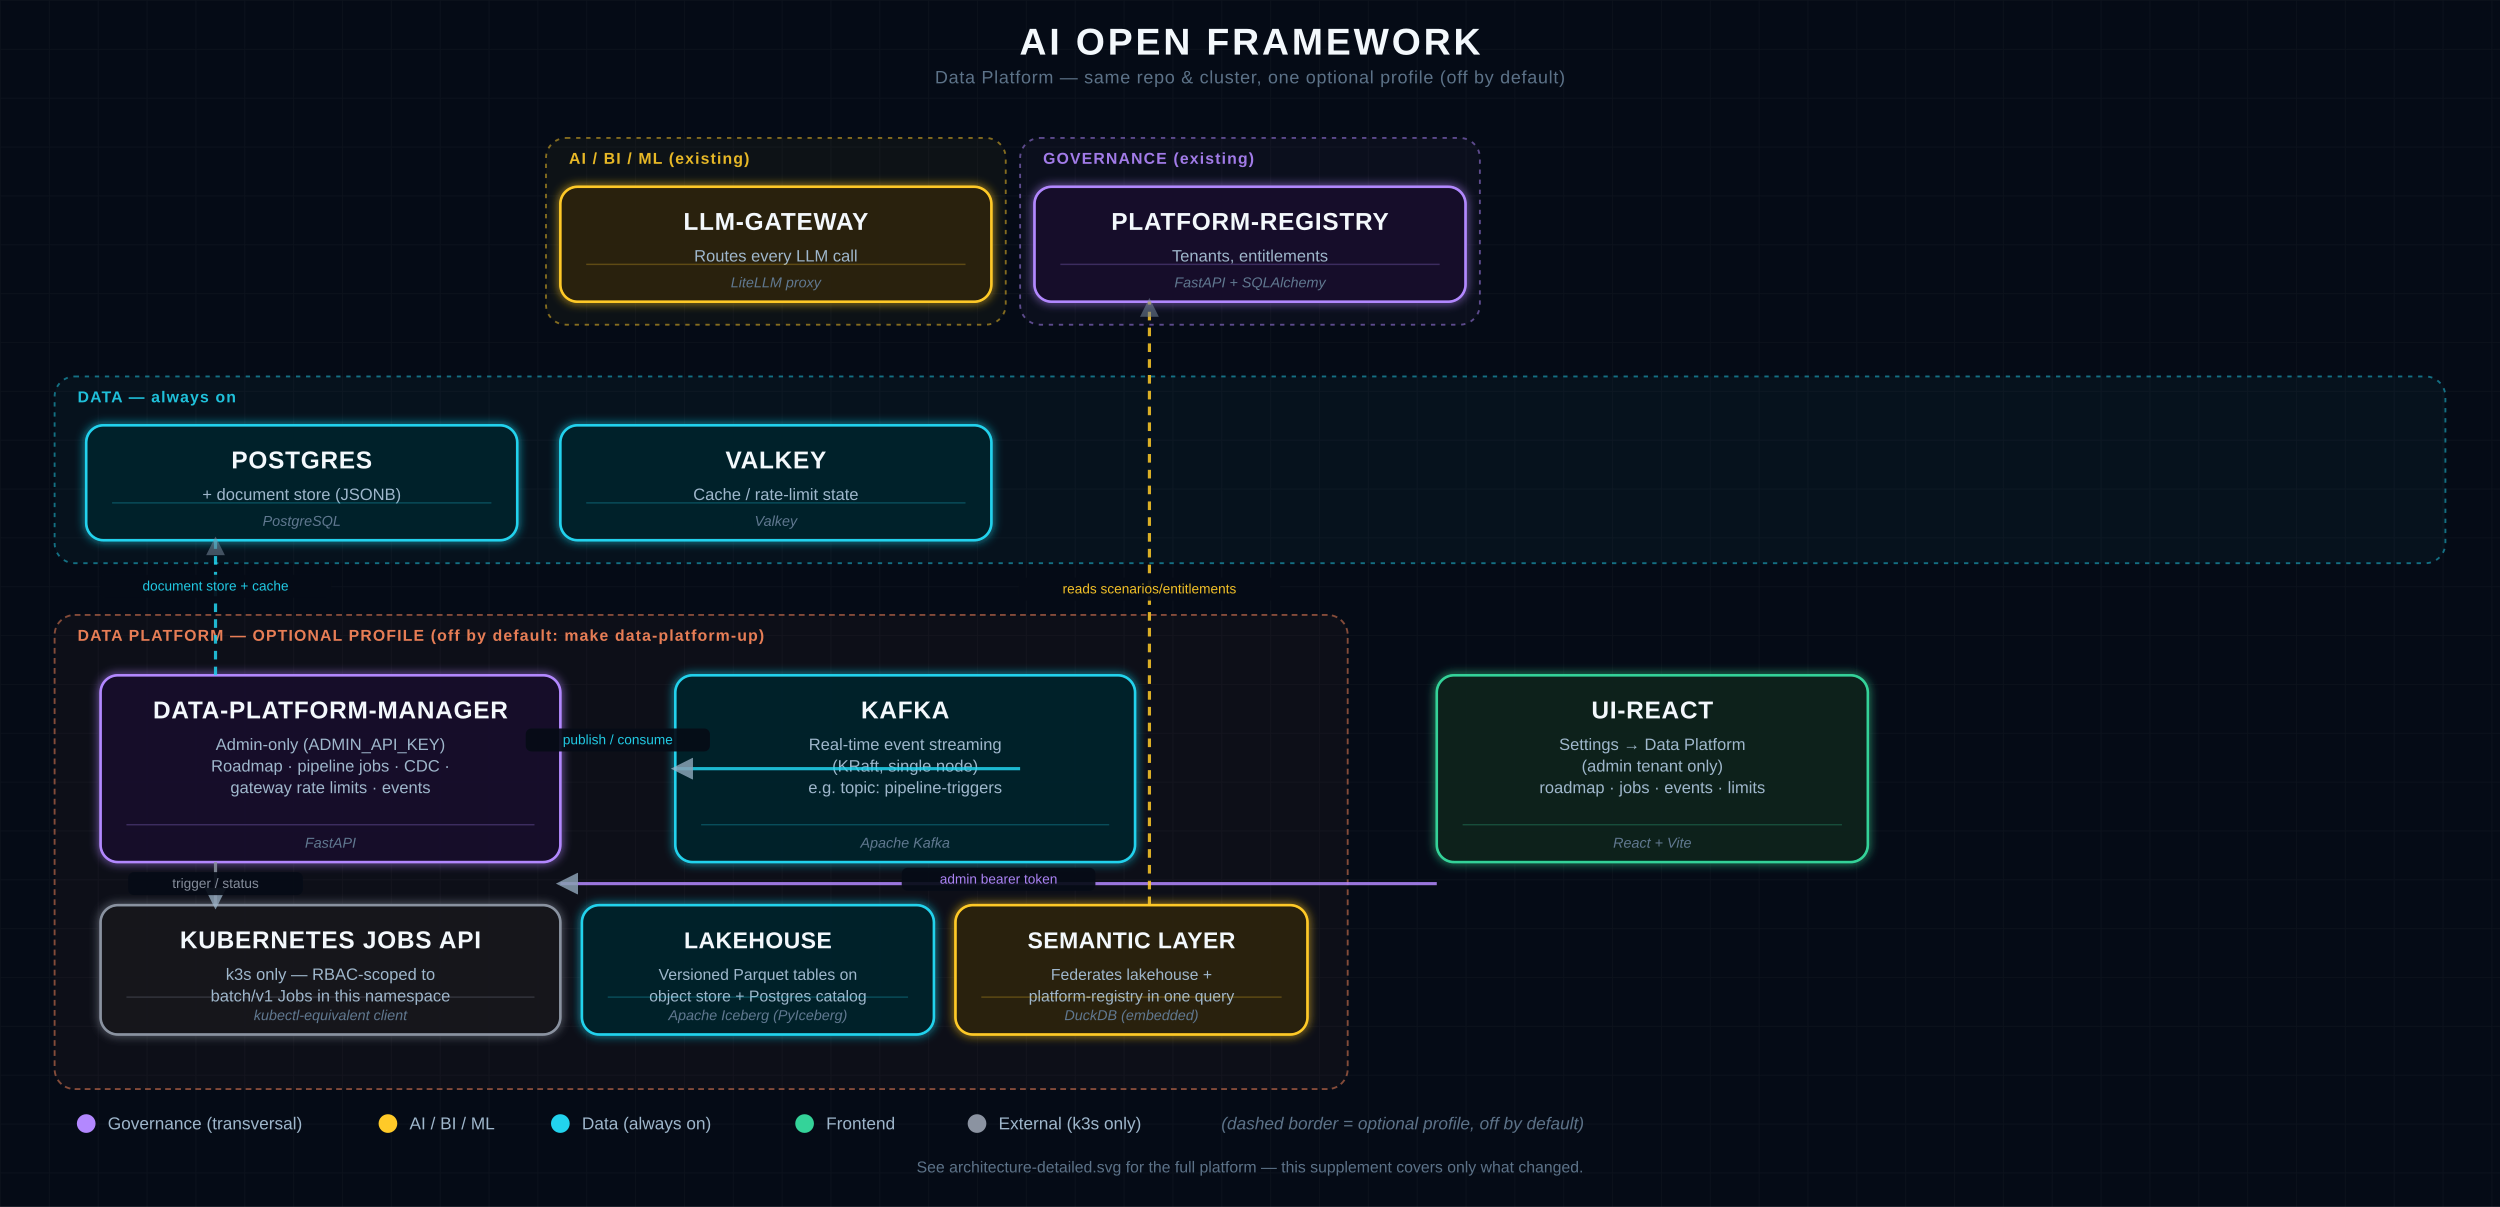
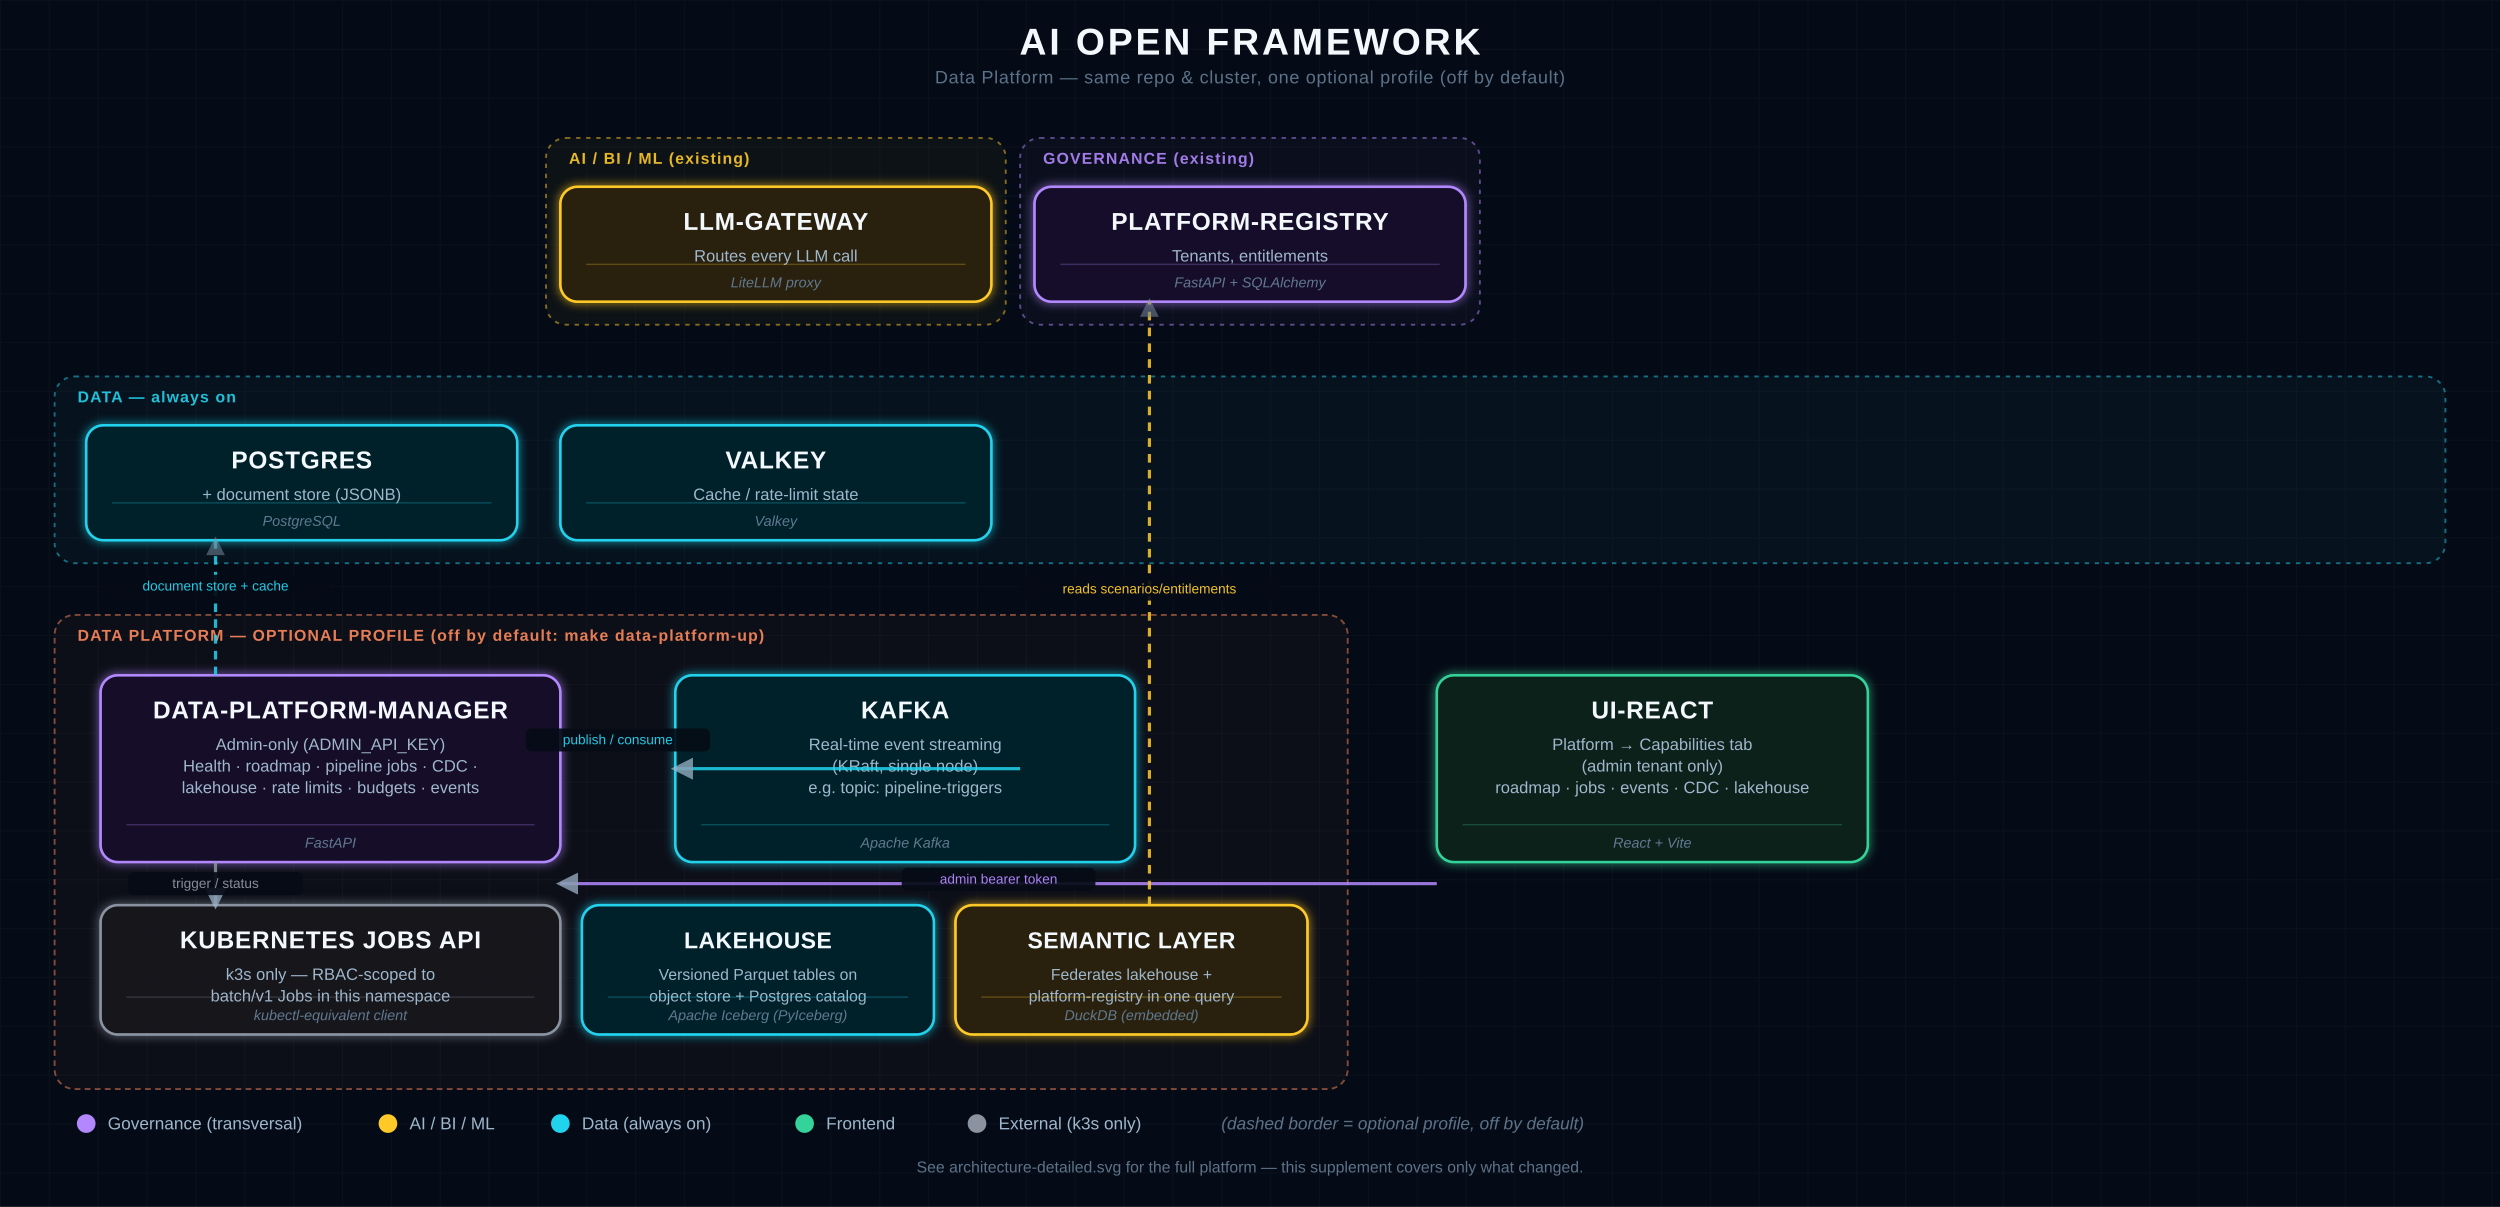
<svg xmlns="http://www.w3.org/2000/svg" width="1740" height="840" viewBox="0 0 1740 840">
  <defs>
    <filter id="glow" x="-40%" y="-40%" width="180%" height="180%">
      <feGaussianBlur in="SourceGraphic" stdDeviation="3.2" result="blur" />
      <feMerge>
        <feMergeNode in="blur" />
        <feMergeNode in="SourceGraphic" />
      </feMerge>
    </filter>
    <pattern id="grid" width="34" height="34" patternUnits="userSpaceOnUse">
      <path d="M 34 0 L 0 0 0 34" fill="none" stroke="rgba(255,255,255,0.035)" stroke-width="1" />
    </pattern>
    <marker id="arrow-primary" viewBox="0 0 10 10" refX="8" refY="5" markerWidth="7" markerHeight="7" orient="auto-start-reverse">
      <path d="M 0 0 L 10 5 L 0 10 z" fill="#9fb7cc" opacity="0.85" />
    </marker>
    <marker id="arrow-secondary" viewBox="0 0 10 10" refX="8" refY="5" markerWidth="6" markerHeight="6" orient="auto-start-reverse">
      <path d="M 0 0 L 10 5 L 0 10 z" fill="#7d8fa3" opacity="0.6" />
    </marker>
  </defs>
  <rect x="0" y="0" width="1740" height="840" fill="#050b16" />
  <rect x="0" y="0" width="1740" height="840" fill="url(#grid)" />
  <text x="870.0" y="38" text-anchor="middle" font-family="Arial, Helvetica, sans-serif" font-size="26" font-weight="800" letter-spacing="2" fill="#f3f8fc">AI OPEN FRAMEWORK</text>
  <text x="870.0" y="58" text-anchor="middle" font-family="Arial, Helvetica, sans-serif" font-size="12.5" letter-spacing="0.5" fill="#5c7288">Data Platform — same repo &amp; cluster, one optional profile (off by default)</text>
  <rect x="380" y="96" width="320" height="130" rx="14" fill="#ffca28" fill-opacity="0.035" stroke="#ffca28" stroke-opacity="0.5" stroke-width="1.3" stroke-dasharray="3 4" />
  <text x="396" y="114" font-family="Arial, Helvetica, sans-serif" font-size="11" font-weight="700" letter-spacing="0.8" fill="#ffca28" fill-opacity="0.9">AI / BI / ML (existing)</text>
  <rect x="710" y="96" width="320" height="130" rx="14" fill="#b388ff" fill-opacity="0.035" stroke="#b388ff" stroke-opacity="0.5" stroke-width="1.3" stroke-dasharray="3 4" />
  <text x="726" y="114" font-family="Arial, Helvetica, sans-serif" font-size="11" font-weight="700" letter-spacing="0.8" fill="#b388ff" fill-opacity="0.9">GOVERNANCE (existing)</text>
  <rect x="720" y="130" width="300" height="80" rx="12" fill="#160f2b" stroke="#b388ff" stroke-width="1.8" filter="url(#glow)" opacity="0.98" />
  <rect x="720" y="130" width="300" height="80" rx="12" fill="none" stroke="#b388ff" stroke-width="1.1" opacity="0.9" />
  <text x="870.0" y="160" text-anchor="middle" font-family="Arial, Helvetica, sans-serif" font-size="17" font-weight="700" letter-spacing="0.5" fill="#f3f8fc">PLATFORM-REGISTRY</text>
  <text x="870.0" y="182" text-anchor="middle" font-family="Arial, Helvetica, sans-serif" font-size="11.5" fill="#9fb7cc">Tenants, entitlements</text>
  <line x1="738" y1="184" x2="1002" y2="184" stroke="#b388ff" stroke-opacity="0.25" />
  <text x="870.0" y="200" text-anchor="middle" font-family="Arial, Helvetica, sans-serif" font-size="10" font-style="italic" fill="#607890">FastAPI + SQLAlchemy</text>
  <rect x="390" y="130" width="300" height="80" rx="12" fill="#2a2008" stroke="#ffca28" stroke-width="1.8" filter="url(#glow)" opacity="0.98" />
  <rect x="390" y="130" width="300" height="80" rx="12" fill="none" stroke="#ffca28" stroke-width="1.1" opacity="0.9" />
  <text x="540.0" y="160" text-anchor="middle" font-family="Arial, Helvetica, sans-serif" font-size="17" font-weight="700" letter-spacing="0.5" fill="#f3f8fc">LLM-GATEWAY</text>
  <text x="540.0" y="182" text-anchor="middle" font-family="Arial, Helvetica, sans-serif" font-size="11.5" fill="#9fb7cc">Routes every LLM call</text>
  <line x1="408" y1="184" x2="672" y2="184" stroke="#ffca28" stroke-opacity="0.25" />
  <text x="540.0" y="200" text-anchor="middle" font-family="Arial, Helvetica, sans-serif" font-size="10" font-style="italic" fill="#607890">LiteLLM proxy</text>
  <rect x="38" y="262" width="1664" height="130" rx="14" fill="#22d3ee" fill-opacity="0.035" stroke="#22d3ee" stroke-opacity="0.5" stroke-width="1.3" stroke-dasharray="3 4" />
  <text x="54" y="280" font-family="Arial, Helvetica, sans-serif" font-size="11" font-weight="700" letter-spacing="0.8" fill="#22d3ee" fill-opacity="0.9">DATA — always on</text>
  <rect x="60" y="296" width="300" height="80" rx="12" fill="#06232a" stroke="#22d3ee" stroke-width="1.8" filter="url(#glow)" opacity="0.98" />
  <rect x="60" y="296" width="300" height="80" rx="12" fill="none" stroke="#22d3ee" stroke-width="1.1" opacity="0.9" />
  <text x="210.0" y="326" text-anchor="middle" font-family="Arial, Helvetica, sans-serif" font-size="17" font-weight="700" letter-spacing="0.5" fill="#f3f8fc">POSTGRES</text>
  <text x="210.0" y="348" text-anchor="middle" font-family="Arial, Helvetica, sans-serif" font-size="11.5" fill="#9fb7cc">+ document store (JSONB)</text>
  <line x1="78" y1="350" x2="342" y2="350" stroke="#22d3ee" stroke-opacity="0.25" />
  <text x="210.0" y="366" text-anchor="middle" font-family="Arial, Helvetica, sans-serif" font-size="10" font-style="italic" fill="#607890">PostgreSQL</text>
  <rect x="390" y="296" width="300" height="80" rx="12" fill="#06232a" stroke="#22d3ee" stroke-width="1.8" filter="url(#glow)" opacity="0.98" />
  <rect x="390" y="296" width="300" height="80" rx="12" fill="none" stroke="#22d3ee" stroke-width="1.1" opacity="0.9" />
  <text x="540.0" y="326" text-anchor="middle" font-family="Arial, Helvetica, sans-serif" font-size="17" font-weight="700" letter-spacing="0.5" fill="#f3f8fc">VALKEY</text>
  <text x="540.0" y="348" text-anchor="middle" font-family="Arial, Helvetica, sans-serif" font-size="11.5" fill="#9fb7cc">Cache / rate-limit state</text>
  <line x1="408" y1="350" x2="672" y2="350" stroke="#22d3ee" stroke-opacity="0.25" />
  <text x="540.0" y="366" text-anchor="middle" font-family="Arial, Helvetica, sans-serif" font-size="10" font-style="italic" fill="#607890">Valkey</text>
  <rect x="38" y="428" width="900" height="330" rx="14" fill="#ff8a5c" fill-opacity="0.035" stroke="#ff8a5c" stroke-opacity="0.5" stroke-width="1.3" stroke-dasharray="4 3" />
  <text x="54" y="446" font-family="Arial, Helvetica, sans-serif" font-size="11" font-weight="700" letter-spacing="0.8" fill="#ff8a5c" fill-opacity="0.9">DATA PLATFORM — OPTIONAL PROFILE (off by default: make data-platform-up)</text>
  <rect x="70" y="470" width="320" height="130" rx="12" fill="#160f2b" stroke="#b388ff" stroke-width="1.8" filter="url(#glow)" opacity="0.98" />
  <rect x="70" y="470" width="320" height="130" rx="12" fill="none" stroke="#b388ff" stroke-width="1.1" opacity="0.9" />
  <text x="230.0" y="500" text-anchor="middle" font-family="Arial, Helvetica, sans-serif" font-size="17" font-weight="700" letter-spacing="0.5" fill="#f3f8fc">DATA-PLATFORM-MANAGER</text>
  <text x="230.0" y="522" text-anchor="middle" font-family="Arial, Helvetica, sans-serif" font-size="11.5" fill="#9fb7cc">Admin-only (ADMIN_API_KEY)</text>
-   <text x="230.0" y="537" text-anchor="middle" font-family="Arial, Helvetica, sans-serif" font-size="11.5" fill="#9fb7cc">Roadmap · pipeline jobs · CDC ·</text>
-   <text x="230.0" y="552" text-anchor="middle" font-family="Arial, Helvetica, sans-serif" font-size="11.5" fill="#9fb7cc">gateway rate limits · events</text>
+   <text x="230.0" y="537" text-anchor="middle" font-family="Arial, Helvetica, sans-serif" font-size="11.5" fill="#9fb7cc">Health · roadmap · pipeline jobs · CDC ·</text>
+   <text x="230.0" y="552" text-anchor="middle" font-family="Arial, Helvetica, sans-serif" font-size="11.5" fill="#9fb7cc">lakehouse · rate limits · budgets · events</text>
  <line x1="88" y1="574" x2="372" y2="574" stroke="#b388ff" stroke-opacity="0.25" />
  <text x="230.0" y="590" text-anchor="middle" font-family="Arial, Helvetica, sans-serif" font-size="10" font-style="italic" fill="#607890">FastAPI</text>
  <rect x="470" y="470" width="320" height="130" rx="12" fill="#06232a" stroke="#22d3ee" stroke-width="1.8" filter="url(#glow)" opacity="0.98" />
  <rect x="470" y="470" width="320" height="130" rx="12" fill="none" stroke="#22d3ee" stroke-width="1.1" opacity="0.9" />
  <text x="630.0" y="500" text-anchor="middle" font-family="Arial, Helvetica, sans-serif" font-size="17" font-weight="700" letter-spacing="0.5" fill="#f3f8fc">KAFKA</text>
  <text x="630.0" y="522" text-anchor="middle" font-family="Arial, Helvetica, sans-serif" font-size="11.5" fill="#9fb7cc">Real-time event streaming</text>
  <text x="630.0" y="537" text-anchor="middle" font-family="Arial, Helvetica, sans-serif" font-size="11.5" fill="#9fb7cc">(KRaft, single node)</text>
  <text x="630.0" y="552" text-anchor="middle" font-family="Arial, Helvetica, sans-serif" font-size="11.5" fill="#9fb7cc">e.g. topic: pipeline-triggers</text>
  <line x1="488" y1="574" x2="772" y2="574" stroke="#22d3ee" stroke-opacity="0.25" />
  <text x="630.0" y="590" text-anchor="middle" font-family="Arial, Helvetica, sans-serif" font-size="10" font-style="italic" fill="#607890">Apache Kafka</text>
  <rect x="70" y="630" width="320" height="90" rx="12" fill="#14161c" stroke="#8b93a1" stroke-width="1.8" filter="url(#glow)" opacity="0.98" />
  <rect x="70" y="630" width="320" height="90" rx="12" fill="none" stroke="#8b93a1" stroke-width="1.1" opacity="0.9" />
  <text x="230.0" y="660" text-anchor="middle" font-family="Arial, Helvetica, sans-serif" font-size="17" font-weight="700" letter-spacing="0.5" fill="#f3f8fc">KUBERNETES JOBS API</text>
  <text x="230.0" y="682" text-anchor="middle" font-family="Arial, Helvetica, sans-serif" font-size="11.5" fill="#9fb7cc">k3s only — RBAC-scoped to</text>
  <text x="230.0" y="697" text-anchor="middle" font-family="Arial, Helvetica, sans-serif" font-size="11.5" fill="#9fb7cc">batch/v1 Jobs in this namespace</text>
  <line x1="88" y1="694" x2="372" y2="694" stroke="#8b93a1" stroke-opacity="0.25" />
  <text x="230.0" y="710" text-anchor="middle" font-family="Arial, Helvetica, sans-serif" font-size="10" font-style="italic" fill="#607890">kubectl-equivalent client</text>
  <rect x="405" y="630" width="245" height="90" rx="12" fill="#06232a" stroke="#22d3ee" stroke-width="1.8" filter="url(#glow)" opacity="0.98" />
  <rect x="405" y="630" width="245" height="90" rx="12" fill="none" stroke="#22d3ee" stroke-width="1.1" opacity="0.9" />
  <text x="527.5" y="660" text-anchor="middle" font-family="Arial, Helvetica, sans-serif" font-size="16" font-weight="700" letter-spacing="0.3" fill="#f3f8fc">LAKEHOUSE</text>
  <text x="527.5" y="682" text-anchor="middle" font-family="Arial, Helvetica, sans-serif" font-size="11" fill="#9fb7cc">Versioned Parquet tables on</text>
  <text x="527.5" y="697" text-anchor="middle" font-family="Arial, Helvetica, sans-serif" font-size="11" fill="#9fb7cc">object store + Postgres catalog</text>
  <line x1="423" y1="694" x2="632" y2="694" stroke="#22d3ee" stroke-opacity="0.25" />
  <text x="527.5" y="710" text-anchor="middle" font-family="Arial, Helvetica, sans-serif" font-size="10" font-style="italic" fill="#607890">Apache Iceberg (PyIceberg)</text>
  <rect x="665" y="630" width="245" height="90" rx="12" fill="#2a2008" stroke="#ffca28" stroke-width="1.8" filter="url(#glow)" opacity="0.98" />
  <rect x="665" y="630" width="245" height="90" rx="12" fill="none" stroke="#ffca28" stroke-width="1.1" opacity="0.9" />
  <text x="787.5" y="660" text-anchor="middle" font-family="Arial, Helvetica, sans-serif" font-size="16" font-weight="700" letter-spacing="0.3" fill="#f3f8fc">SEMANTIC LAYER</text>
  <text x="787.5" y="682" text-anchor="middle" font-family="Arial, Helvetica, sans-serif" font-size="11" fill="#9fb7cc">Federates lakehouse +</text>
  <text x="787.5" y="697" text-anchor="middle" font-family="Arial, Helvetica, sans-serif" font-size="11" fill="#9fb7cc">platform-registry in one query</text>
  <line x1="683" y1="694" x2="892" y2="694" stroke="#ffca28" stroke-opacity="0.25" />
  <text x="787.5" y="710" text-anchor="middle" font-family="Arial, Helvetica, sans-serif" font-size="10" font-style="italic" fill="#607890">DuckDB (embedded)</text>
  <rect x="1000" y="470" width="300" height="130" rx="12" fill="#08211d" stroke="#34d399" stroke-width="1.8" filter="url(#glow)" opacity="0.98" />
  <rect x="1000" y="470" width="300" height="130" rx="12" fill="none" stroke="#34d399" stroke-width="1.1" opacity="0.9" />
  <text x="1150.0" y="500" text-anchor="middle" font-family="Arial, Helvetica, sans-serif" font-size="17" font-weight="700" letter-spacing="0.5" fill="#f3f8fc">UI-REACT</text>
-   <text x="1150.0" y="522" text-anchor="middle" font-family="Arial, Helvetica, sans-serif" font-size="11.5" fill="#9fb7cc">Settings → Data Platform</text>
+   <text x="1150.0" y="522" text-anchor="middle" font-family="Arial, Helvetica, sans-serif" font-size="11.5" fill="#9fb7cc">Platform → Capabilities tab</text>
  <text x="1150.0" y="537" text-anchor="middle" font-family="Arial, Helvetica, sans-serif" font-size="11.5" fill="#9fb7cc">(admin tenant only)</text>
-   <text x="1150.0" y="552" text-anchor="middle" font-family="Arial, Helvetica, sans-serif" font-size="11.5" fill="#9fb7cc">roadmap · jobs · events · limits</text>
+   <text x="1150.0" y="552" text-anchor="middle" font-family="Arial, Helvetica, sans-serif" font-size="11.5" fill="#9fb7cc">roadmap · jobs · events · CDC · lakehouse</text>
  <line x1="1018" y1="574" x2="1282" y2="574" stroke="#34d399" stroke-opacity="0.25" />
  <text x="1150.0" y="590" text-anchor="middle" font-family="Arial, Helvetica, sans-serif" font-size="10" font-style="italic" fill="#607890">React + Vite</text>
  <path d="M 1000 615 C 1000 615.0 390 615.0 390 615" fill="none" stroke="#b388ff" stroke-width="2.2" marker-end="url(#arrow-primary)" opacity="0.85" />
  <rect x="627.6" y="604" width="134.8" height="16" rx="4" fill="#050b16" opacity="0.92" />
  <text x="695" y="615" text-anchor="middle" font-family="Arial, Helvetica, sans-serif" font-size="9.5" fill="#b388ff" opacity="0.95">admin bearer token</text>
  <path d="M 710 535 C 710 535.0 470 535.0 470 535" fill="none" stroke="#22d3ee" stroke-width="2.2" marker-end="url(#arrow-primary)" opacity="0.85" />
  <rect x="365.9" y="507" width="128.2" height="16" rx="4" fill="#050b16" opacity="0.92" />
  <text x="430" y="518" text-anchor="middle" font-family="Arial, Helvetica, sans-serif" font-size="9.5" fill="#22d3ee" opacity="0.95">publish / consume</text>
  <path d="M 150 600 C 150 615.0 150 615.0 150 630" fill="none" stroke="#8b93a1" stroke-width="2.2" marker-end="url(#arrow-primary)" opacity="0.85" />
  <rect x="89.2" y="607" width="121.6" height="16" rx="4" fill="#050b16" opacity="0.92" />
  <text x="150" y="618" text-anchor="middle" font-family="Arial, Helvetica, sans-serif" font-size="9.5" fill="#8b93a1" opacity="0.95">trigger / status</text>
  <path d="M 150 470 C 150 423.0 150 423.0 150 376" fill="none" stroke="#22d3ee" stroke-width="2.2" stroke-dasharray="6 5" marker-end="url(#arrow-secondary)" opacity="0.85" />
  <rect x="69.4" y="400" width="161.2" height="16" rx="4" fill="#050b16" opacity="0.92" />
  <text x="150" y="411" text-anchor="middle" font-family="Arial, Helvetica, sans-serif" font-size="9.5" fill="#22d3ee" opacity="0.95">document store + cache</text>
  <path d="M 800 630 L 800 210" fill="none" stroke="#ffca28" stroke-width="2.2" stroke-dasharray="6 5" marker-end="url(#arrow-secondary)" opacity="0.85" />
  <rect x="709" y="402" width="182" height="16" rx="4" fill="#050b16" opacity="0.92" />
  <text x="800" y="413" text-anchor="middle" font-family="Arial, Helvetica, sans-serif" font-size="9.5" fill="#ffca28" opacity="0.95">reads scenarios/entitlements</text>
  <circle cx="60" cy="782" r="6.5" fill="#b388ff" />
  <text x="75" y="786" font-family="Arial, Helvetica, sans-serif" font-size="12" fill="#9fb7cc">Governance (transversal)</text>
  <circle cx="270" cy="782" r="6.5" fill="#ffca28" />
  <text x="285" y="786" font-family="Arial, Helvetica, sans-serif" font-size="12" fill="#9fb7cc">AI / BI / ML</text>
  <circle cx="390" cy="782" r="6.5" fill="#22d3ee" />
  <text x="405" y="786" font-family="Arial, Helvetica, sans-serif" font-size="12" fill="#9fb7cc">Data (always on)</text>
  <circle cx="560" cy="782" r="6.5" fill="#34d399" />
  <text x="575" y="786" font-family="Arial, Helvetica, sans-serif" font-size="12" fill="#9fb7cc">Frontend</text>
  <circle cx="680" cy="782" r="6.5" fill="#8b93a1" />
  <text x="695" y="786" font-family="Arial, Helvetica, sans-serif" font-size="12" fill="#9fb7cc">External (k3s only)</text>
  <text x="850" y="786" font-family="Arial, Helvetica, sans-serif" font-size="12" font-style="italic" fill="#5c7288">(dashed border = optional profile, off by default)</text>
  <text x="870.0" y="816" text-anchor="middle" font-family="Arial, Helvetica, sans-serif" font-size="11" fill="#5c7288">See architecture-detailed.svg for the full platform — this supplement covers only what changed.</text>
</svg>
